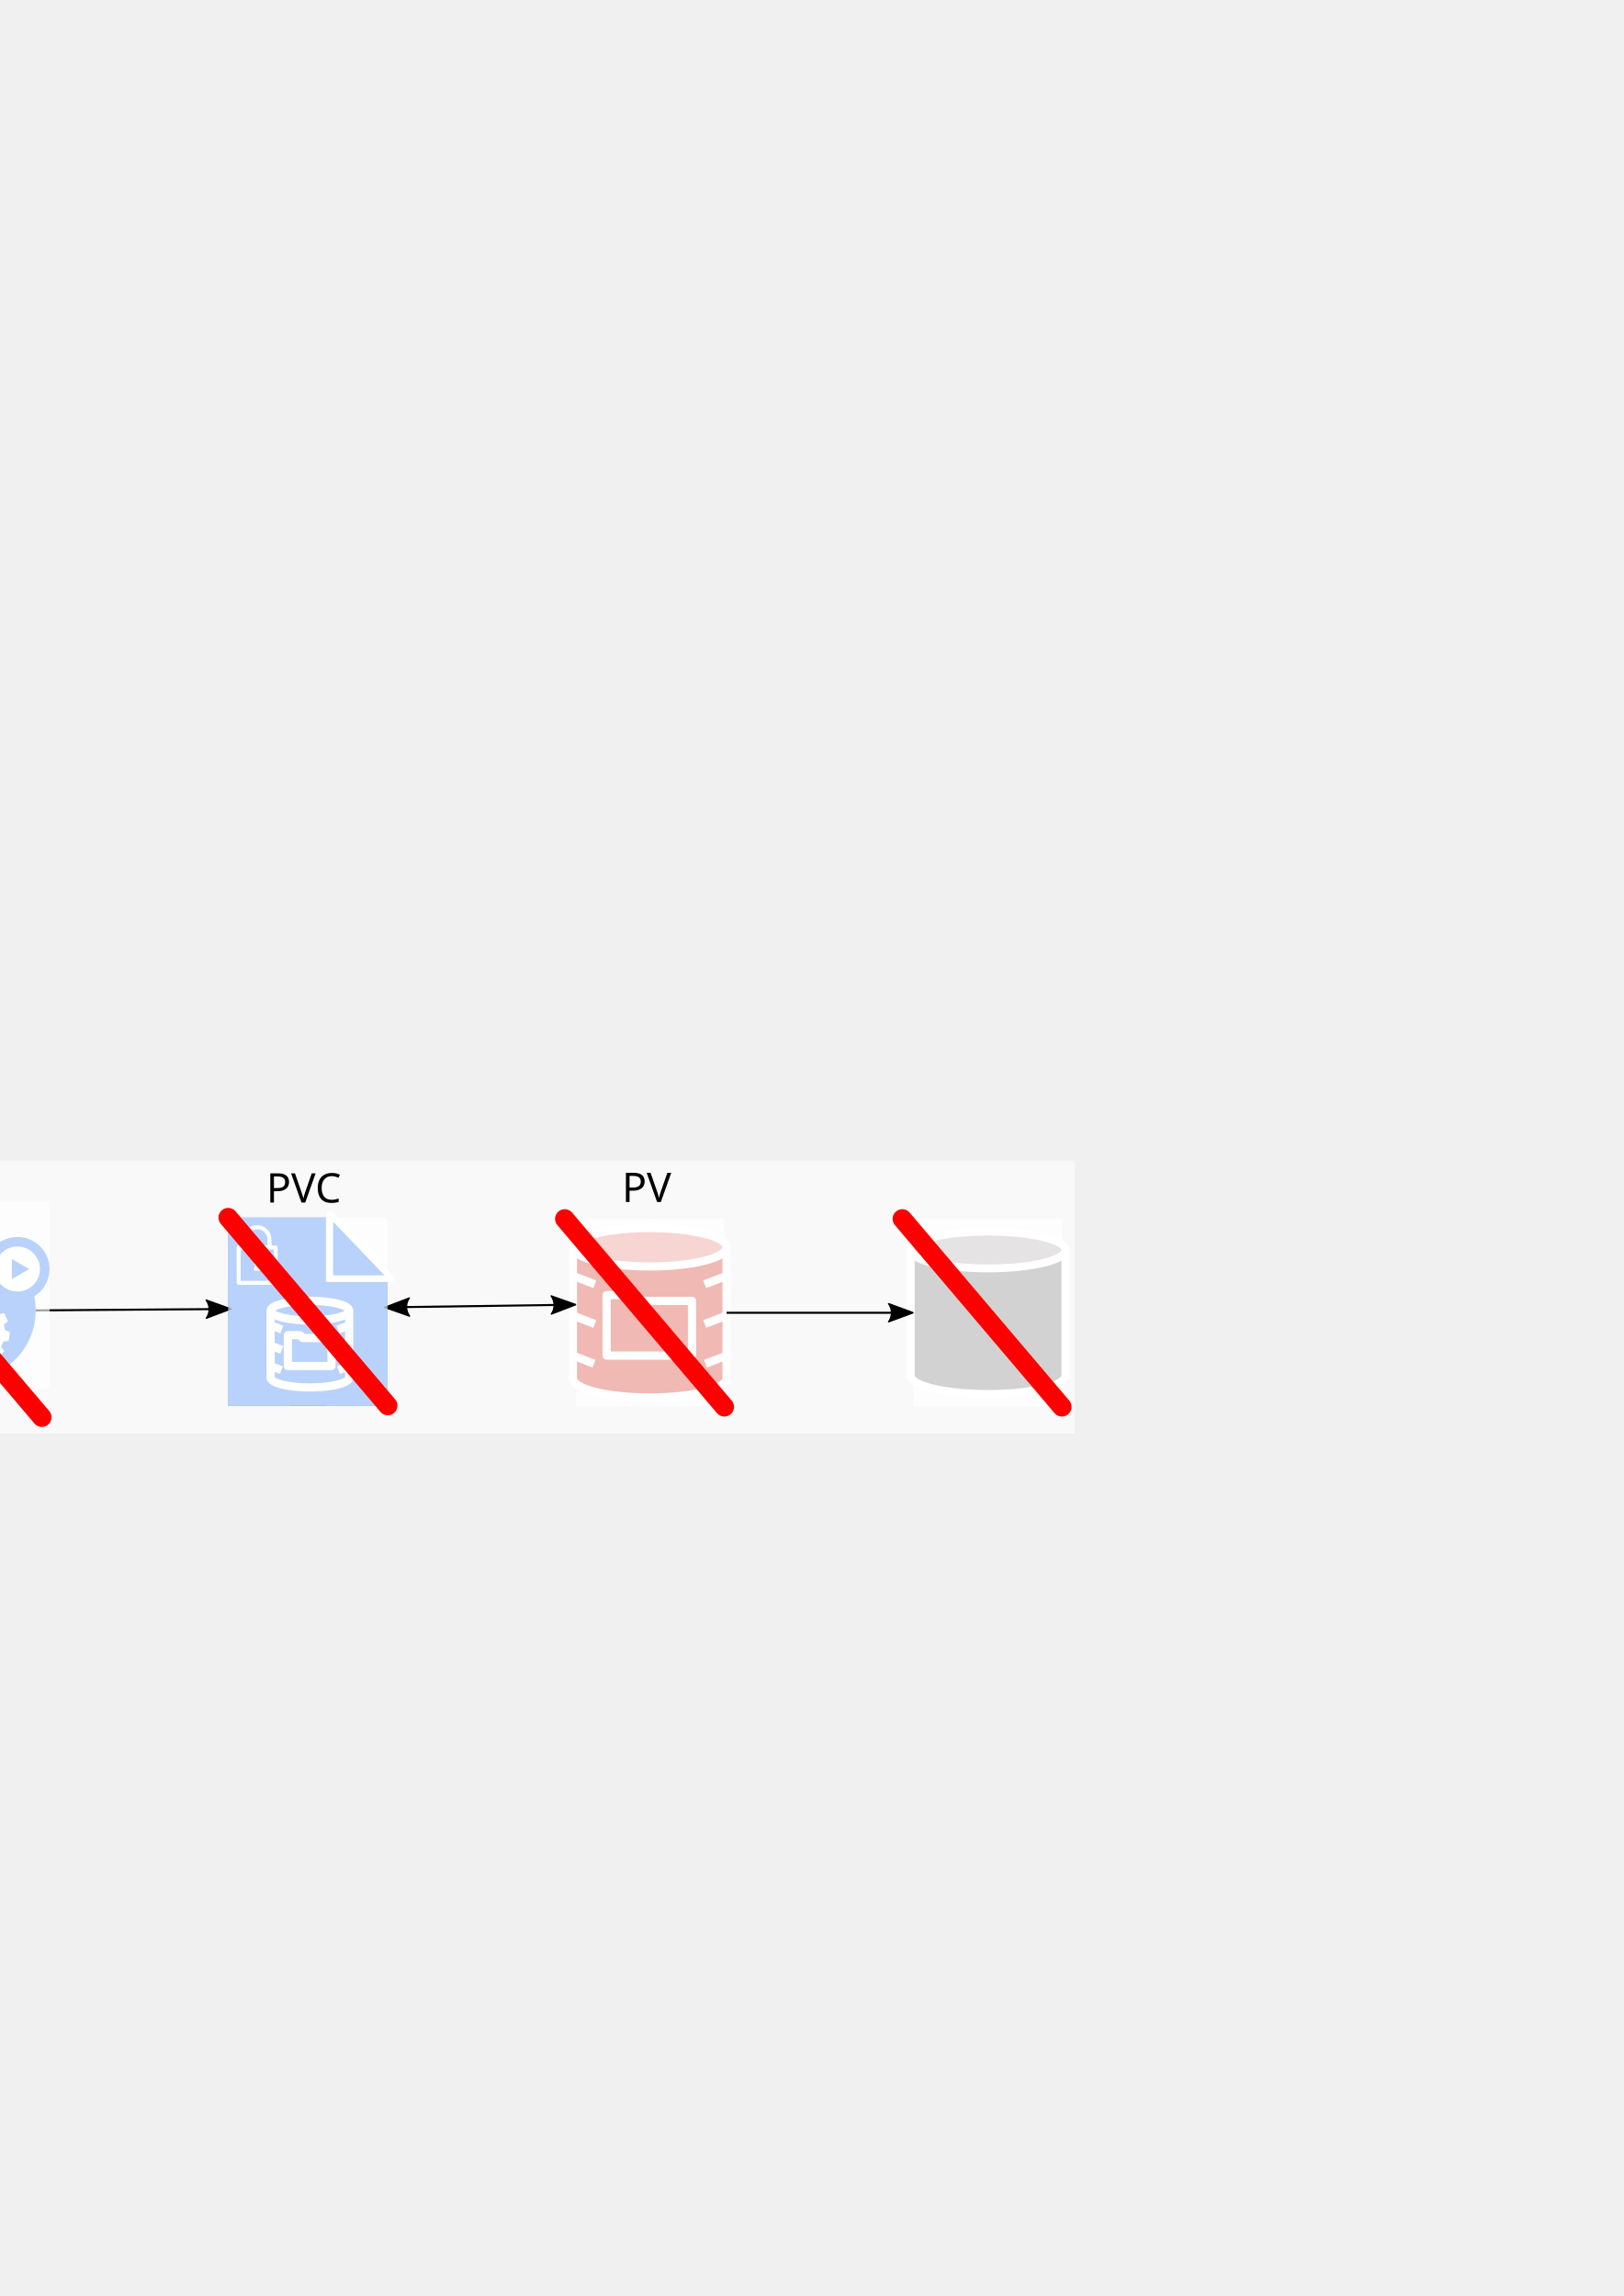
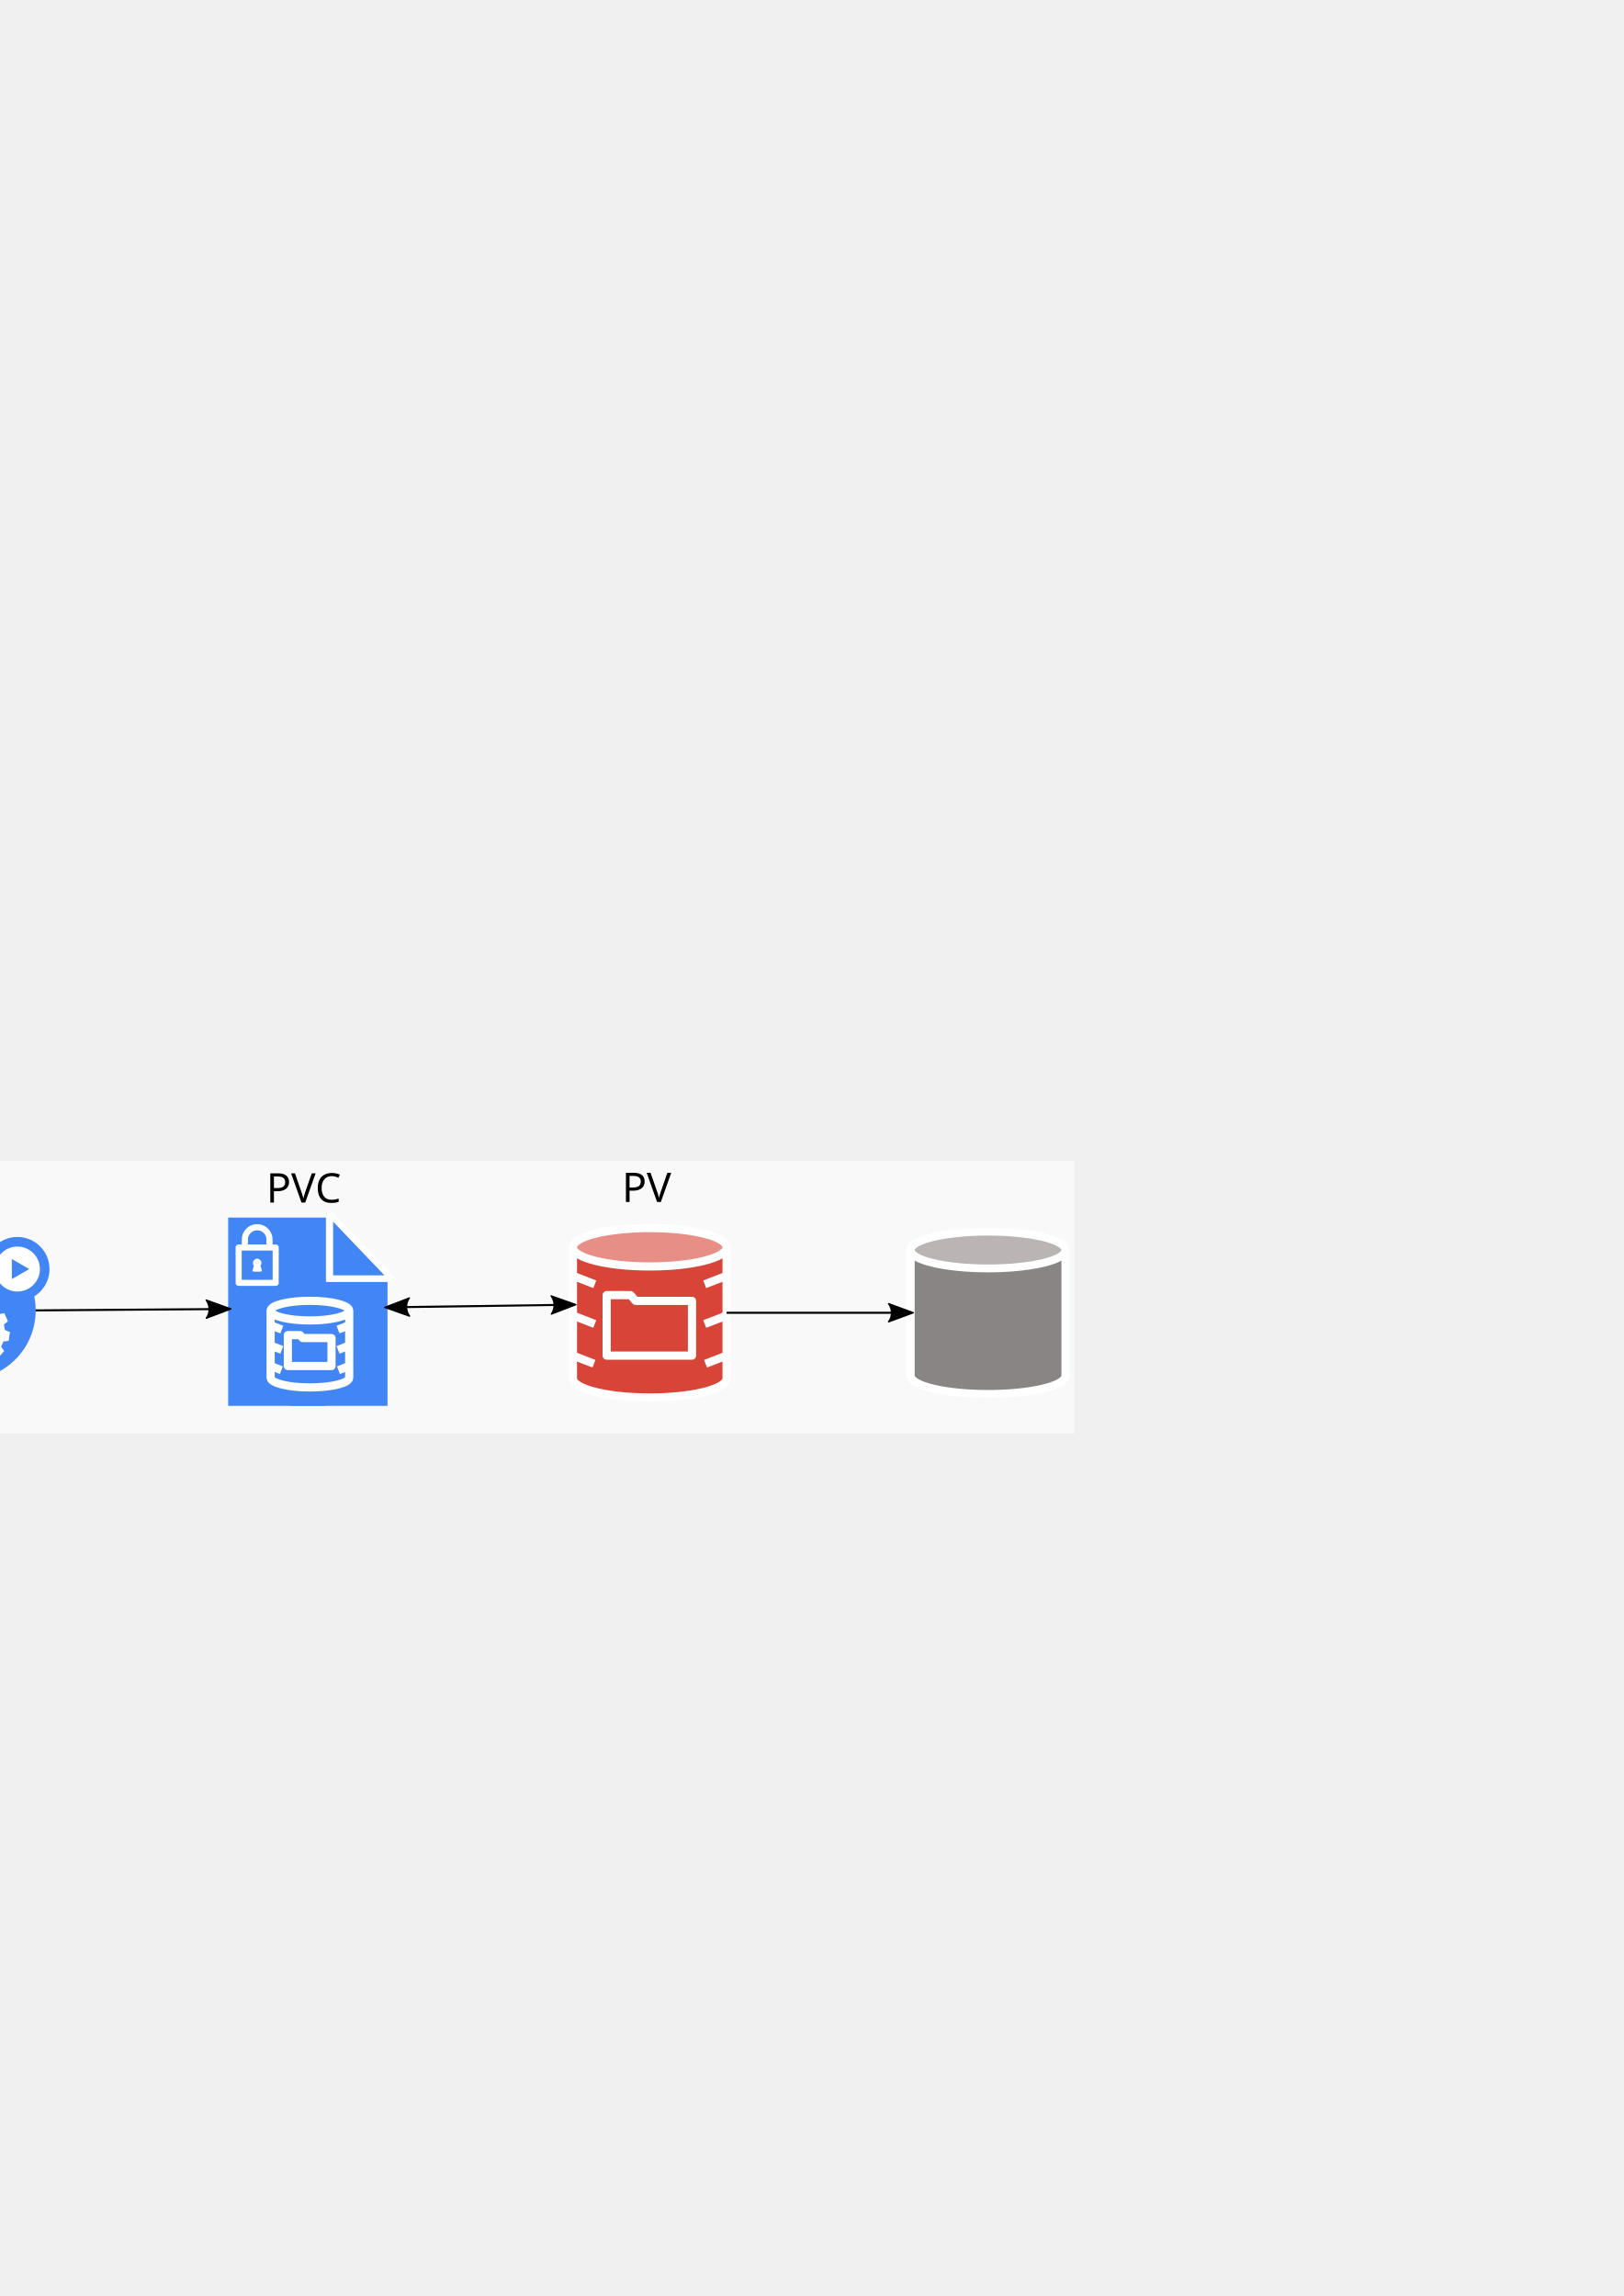
<svg xmlns="http://www.w3.org/2000/svg" width="210mm" height="297mm" viewBox="0 0 210 297" version="1.1" id="svg6016">
  <defs id="defs6010">
    <marker style="overflow:visible" id="marker1956" refX="0.0" refY="0.0" orient="auto">
      <path transform="scale(1.1) translate(1,0)" d="M 8.719,4.034 L -2.207,0.016 L 8.719,-4.002 C 6.973,-1.63 6.983,1.616 8.719,4.034 z " style="fill-rule:evenodd;stroke-width:0.625;stroke-linejoin:round;stroke:#000000;stroke-opacity:1;fill:#000000;fill-opacity:1" id="path1954" />
    </marker>
    <marker orient="auto" refY="0.0" refX="0.0" id="marker8981" style="overflow:visible;">
      <path id="path8979" style="fill-rule:evenodd;stroke-width:0.625;stroke-linejoin:round;stroke:#000000;stroke-opacity:1;fill:#000000;fill-opacity:1" d="M 8.719,4.034 L -2.207,0.016 L 8.719,-4.002 C 6.973,-1.63 6.983,1.616 8.719,4.034 z " transform="scale(1.1) rotate(180) translate(1,0)" />
    </marker>
    <marker orient="auto" refY="0.0" refX="0.0" id="marker8977" style="overflow:visible">
      <path id="path8975" style="fill-rule:evenodd;stroke-width:0.625;stroke-linejoin:round;stroke:#000000;stroke-opacity:1;fill:#000000;fill-opacity:1" d="M 8.719,4.034 L -2.207,0.016 L 8.719,-4.002 C 6.973,-1.63 6.983,1.616 8.719,4.034 z " transform="scale(1.1) translate(1,0)" />
    </marker>
    <marker style="overflow:visible" id="marker7802" refX="0.0" refY="0.0" orient="auto">
      <path transform="scale(1.1) translate(1,0)" d="M 8.719,4.034 L -2.207,0.016 L 8.719,-4.002 C 6.973,-1.63 6.983,1.616 8.719,4.034 z " style="fill-rule:evenodd;stroke-width:0.625;stroke-linejoin:round;stroke:#000000;stroke-opacity:1;fill:#000000;fill-opacity:1" id="path7800" />
    </marker>
    <marker orient="auto" refY="0.0" refX="0.0" id="marker7796" style="overflow:visible;">
      <path id="path7794" style="fill-rule:evenodd;stroke-width:0.625;stroke-linejoin:round;stroke:#000000;stroke-opacity:1;fill:#000000;fill-opacity:1" d="M 8.719,4.034 L -2.207,0.016 L 8.719,-4.002 C 6.973,-1.63 6.983,1.616 8.719,4.034 z " transform="scale(1.1) rotate(180) translate(1,0)" />
    </marker>
    <marker orient="auto" refY="0.0" refX="0.0" id="marker7792" style="overflow:visible">
      <path id="path7790" style="fill-rule:evenodd;stroke-width:0.625;stroke-linejoin:round;stroke:#000000;stroke-opacity:1;fill:#000000;fill-opacity:1" d="M 8.719,4.034 L -2.207,0.016 L 8.719,-4.002 C 6.973,-1.63 6.983,1.616 8.719,4.034 z " transform="scale(1.1) translate(1,0)" />
    </marker>
    <marker orient="auto" refY="0.0" refX="0.0" id="marker13442" style="overflow:visible;">
      <path id="path13440" style="fill-rule:evenodd;stroke-width:0.625;stroke-linejoin:round;stroke:#000000;stroke-opacity:1;fill:#000000;fill-opacity:1" d="M 8.719,4.034 L -2.207,0.016 L 8.719,-4.002 C 6.973,-1.63 6.983,1.616 8.719,4.034 z " transform="scale(1.1) rotate(180) translate(1,0)" />
    </marker>
    <marker orient="auto" refY="0.0" refX="0.0" id="marker13360" style="overflow:visible">
      <path id="path13358" style="fill-rule:evenodd;stroke-width:0.625;stroke-linejoin:round;stroke:#000000;stroke-opacity:1;fill:#000000;fill-opacity:1" d="M 8.719,4.034 L -2.207,0.016 L 8.719,-4.002 C 6.973,-1.63 6.983,1.616 8.719,4.034 z " transform="scale(1.1) translate(1,0)" />
    </marker>
    <marker orient="auto" refY="0.0" refX="0.0" id="marker9644" style="overflow:visible">
      <path id="path9642" style="fill-rule:evenodd;stroke-width:0.625;stroke-linejoin:round;stroke:#000000;stroke-opacity:1;fill:#000000;fill-opacity:1" d="M 8.719,4.034 L -2.207,0.016 L 8.719,-4.002 C 6.973,-1.63 6.983,1.616 8.719,4.034 z " transform="scale(1.1) translate(1,0)" />
    </marker>
    <marker style="overflow:visible;" id="marker9404" refX="0.0" refY="0.0" orient="auto">
      <path transform="scale(1.1) rotate(180) translate(1,0)" d="M 8.719,4.034 L -2.207,0.016 L 8.719,-4.002 C 6.973,-1.63 6.983,1.616 8.719,4.034 z " style="fill-rule:evenodd;stroke-width:0.625;stroke-linejoin:round;stroke:#000000;stroke-opacity:1;fill:#000000;fill-opacity:1" id="path9402" />
    </marker>
    <marker style="overflow:visible;" id="marker9334" refX="0.0" refY="0.0" orient="auto">
      <path transform="scale(1.1) rotate(180) translate(1,0)" d="M 8.719,4.034 L -2.207,0.016 L 8.719,-4.002 C 6.973,-1.63 6.983,1.616 8.719,4.034 z " style="fill-rule:evenodd;stroke-width:0.625;stroke-linejoin:round;stroke:#000000;stroke-opacity:1;fill:#000000;fill-opacity:1" id="path9332" />
    </marker>
    <marker style="overflow:visible" id="marker9264" refX="0.0" refY="0.0" orient="auto">
      <path transform="scale(1.1) translate(1,0)" d="M 8.719,4.034 L -2.207,0.016 L 8.719,-4.002 C 6.973,-1.63 6.983,1.616 8.719,4.034 z " style="fill-rule:evenodd;stroke-width:0.625;stroke-linejoin:round;stroke:#000000;stroke-opacity:1;fill:#000000;fill-opacity:1" id="path9262" />
    </marker>
    <marker style="overflow:visible" id="marker9212" refX="0.0" refY="0.0" orient="auto">
      <path transform="scale(1.1) translate(1,0)" d="M 8.719,4.034 L -2.207,0.016 L 8.719,-4.002 C 6.973,-1.63 6.983,1.616 8.719,4.034 z " style="fill-rule:evenodd;stroke-width:0.625;stroke-linejoin:round;stroke:#000000;stroke-opacity:1;fill:#000000;fill-opacity:1" id="path9210" />
    </marker>
    <marker orient="auto" refY="0.0" refX="0.0" id="Arrow2Lend" style="overflow:visible;">
      <path id="path6762" style="fill-rule:evenodd;stroke-width:0.625;stroke-linejoin:round;stroke:#000000;stroke-opacity:1;fill:#000000;fill-opacity:1" d="M 8.719,4.034 L -2.207,0.016 L 8.719,-4.002 C 6.973,-1.63 6.983,1.616 8.719,4.034 z " transform="scale(1.1) rotate(180) translate(1,0)" />
    </marker>
    <marker orient="auto" refY="0.0" refX="0.0" id="marker7561" style="overflow:visible">
      <path id="path7559" style="fill-rule:evenodd;stroke-width:0.625;stroke-linejoin:round;stroke:#000000;stroke-opacity:1;fill:#000000;fill-opacity:1" d="M 8.719,4.034 L -2.207,0.016 L 8.719,-4.002 C 6.973,-1.63 6.983,1.616 8.719,4.034 z " transform="scale(1.1) translate(1,0)" />
    </marker>
    <marker orient="auto" refY="0.0" refX="0.0" id="marker7479" style="overflow:visible">
      <path id="path7477" style="fill-rule:evenodd;stroke-width:0.625;stroke-linejoin:round;stroke:#000000;stroke-opacity:1;fill:#000000;fill-opacity:1" d="M 8.719,4.034 L -2.207,0.016 L 8.719,-4.002 C 6.973,-1.63 6.983,1.616 8.719,4.034 z " transform="scale(1.1) translate(1,0)" />
    </marker>
    <marker orient="auto" refY="0.0" refX="0.0" id="Arrow2Lstart" style="overflow:visible">
      <path id="path6759" style="fill-rule:evenodd;stroke-width:0.625;stroke-linejoin:round;stroke:#000000;stroke-opacity:1;fill:#000000;fill-opacity:1" d="M 8.719,4.034 L -2.207,0.016 L 8.719,-4.002 C 6.973,-1.63 6.983,1.616 8.719,4.034 z " transform="scale(1.1) translate(1,0)" />
    </marker>
    <marker orient="auto" refY="0.0" refX="0.0" id="Arrow1Lend" style="overflow:visible;">
      <path id="path6744" d="M 0.0,0.0 L 5.0,-5.0 L -12.5,0.0 L 5.0,5.0 L 0.0,0.0 z " style="fill-rule:evenodd;stroke:#000000;stroke-width:1pt;stroke-opacity:1;fill:#000000;fill-opacity:1" transform="scale(0.8) rotate(180) translate(12.5,0)" />
    </marker>
    <marker orient="auto" refY="0.0" refX="0.0" id="Arrow1Lstart" style="overflow:visible">
      <path id="path6741" d="M 0.0,0.0 L 5.0,-5.0 L -12.5,0.0 L 5.0,5.0 L 0.0,0.0 z " style="fill-rule:evenodd;stroke:#000000;stroke-width:1pt;stroke-opacity:1;fill:#000000;fill-opacity:1" transform="scale(0.8) translate(12.5,0)" />
    </marker>
+     <filter style="color-interpolation-filters:sRGB" id="filter990" />
  </defs>
  <g id="layer1" style="display:inline">
-     <path style="display:none;fill:none;fill-rule:evenodd;stroke:#000000;stroke-width:0.265;stroke-linecap:butt;stroke-linejoin:miter;stroke-miterlimit:4;stroke-dasharray:none;stroke-opacity:1;marker-start:url(#marker7561);marker-end:url(#Arrow2Lend)" d="M 30.089,157.5 25.046,59.822" id="path6196" />
+     <path style="display:none;fill:none;fill-rule:evenodd;stroke:#000000;stroke-width:0.265;stroke-linecap:butt;stroke-linejoin:miter;stroke-miterlimit:4;stroke-dasharray:none;stroke-opacity:1;marker-start:url(#marker7561);marker-end:url(#Arrow2Lend)" d="M 38.645,157.5 25.046,59.822" id="path6196" />
    <rect style="fill:#ffffff;fill-opacity:0.627;stroke:none;stroke-width:0.164;stroke-linecap:round;stroke-linejoin:round;stroke-miterlimit:4;stroke-dasharray:none;stroke-opacity:1;paint-order:normal" id="rect8767" width="157.14" height="35.307" x="-18.176" y="150.135" />
    <g transform="matrix(1.009069,0,0,0.9577687,103.2888,71.66414)" id="g8240">
      <path id="path8202" d="m 14.346,94.004 v 0 c 0,1.372 4.449,2.484 9.936,2.484 5.488,0 9.936,-1.112 9.936,-2.484 v 16.95 c 0,1.372 -4.449,2.484 -9.936,2.484 -5.488,0 -9.936,-1.112 -9.936,-2.484 z" style="fill:#8a8585;fill-opacity:1;fill-rule:evenodd;stroke-width:0.265" />
      <path id="path8204" d="m 14.346,94.004 v 0 c 0,-1.372 4.449,-2.484 9.936,-2.484 5.488,0 9.936,1.112 9.936,2.484 v 0 c 0,1.372 -4.449,2.484 -9.936,2.484 -5.488,0 -9.936,-1.112 -9.936,-2.484 z" style="fill:#bab5b4;fill-opacity:1;fill-rule:evenodd;stroke-width:0.265" />
      <path id="path8206" d="m 34.218,94.004 v 0 c 0,1.372 -4.449,2.484 -9.936,2.484 -5.488,0 -9.936,-1.112 -9.936,-2.484 v 0 c 0,-1.372 4.449,-2.484 9.936,-2.484 5.488,0 9.936,1.112 9.936,2.484 v 16.95 c 0,1.372 -4.449,2.484 -9.936,2.484 -5.488,0 -9.936,-1.112 -9.936,-2.484 V 94.004" style="fill:#000000;fill-opacity:0;fill-rule:evenodd;stroke-width:0.265" />
      <path id="path8208" d="m 34.218,94.004 v 0 c 0,1.372 -4.449,2.484 -9.936,2.484 -5.488,0 -9.936,-1.112 -9.936,-2.484 v 0 c 0,-1.372 4.449,-2.484 9.936,-2.484 5.488,0 9.936,1.112 9.936,2.484 v 16.95 c 0,1.372 -4.449,2.484 -9.936,2.484 -5.488,0 -9.936,-1.112 -9.936,-2.484 V 94.004" style="fill:none;fill-rule:evenodd;stroke:#ffffff;stroke-width:1.058;stroke-linecap:butt;stroke-linejoin:round" />
      <path id="path8210" d="m 18.764,100.196 v 7.822 h 11.037 v -7.079 h -7.29 l -0.647,-0.743 z" style="fill:#000000;fill-opacity:0;fill-rule:evenodd;stroke-width:0.265" />
      <path id="path8214" d="m 22.923,97.74 2.719,1.052" style="fill:#000000;fill-opacity:0;fill-rule:evenodd;stroke-width:0.265" />
      <path id="path8218" d="m 22.923,102.879 2.719,1.052" style="fill:#000000;fill-opacity:0;fill-rule:evenodd;stroke-width:0.265" />
      <path id="path8222" d="m 22.923,108.017 2.719,1.052" style="fill:#000000;fill-opacity:0;fill-rule:evenodd;stroke-width:0.265" />
      <path id="path8226" d="m 25.642,97.74 -2.719,1.052" style="fill:#000000;fill-opacity:0;fill-rule:evenodd;stroke-width:0.265" />
      <path id="path8230" d="m 25.642,102.879 -2.719,1.052" style="fill:#000000;fill-opacity:0;fill-rule:evenodd;stroke-width:0.265" />
      <path id="path8234" d="m 25.642,108.017 -2.719,1.052" style="fill:#000000;fill-opacity:0;fill-rule:evenodd;stroke-width:0.265" />
      <path id="path8238" d="m 18.328,97.135 h 11.908 v 8.75 h -11.908 z" style="fill:#000000;fill-opacity:0;fill-rule:evenodd;stroke-width:0.265" />
    </g>
    <g transform="translate(19.43371,102.3676)" id="g5654">
      <path id="path4119" d="M 10.077,55.133 H 22.718 V 79.486 H 10.077 Z" style="fill:#4285f4;fill-rule:evenodd;stroke-width:0.265" />
      <path id="path4121" d="M 18.043,63.462 H 30.684 V 79.486 H 18.043 Z" style="fill:#4285f4;fill-rule:evenodd;stroke-width:0.265" />
      <path id="path4123" d="m 23.254,63.003 v -8.33 l 7.967,8.33 z" style="fill:#4285f4;fill-rule:evenodd;stroke-width:0.265" />
      <path id="path4125" d="m 23.254,63.003 v -8.33 l 7.967,8.33 z" style="fill:#4285f4;fill-opacity:1;fill-rule:evenodd;stroke:#ffffff;stroke-width:0.794;stroke-linecap:butt;stroke-linejoin:round" />
      <path id="path4127" d="m 15.567,67.169 v 0 c 0,0.702 2.275,1.27 5.082,1.27 2.807,0 5.082,-0.569 5.082,-1.27 v 8.668 c 0,0.702 -2.275,1.27 -5.082,1.27 -2.807,0 -5.082,-0.569 -5.082,-1.27 z" style="fill:#000000;fill-opacity:0;fill-rule:evenodd;stroke-width:0.265" />
      <path id="path4129" d="m 15.567,67.169 v 0 c 0,-0.702 2.275,-1.27 5.082,-1.27 2.807,0 5.082,0.569 5.082,1.27 v 0 c 0,0.702 -2.275,1.27 -5.082,1.27 -2.807,0 -5.082,-0.569 -5.082,-1.27 z" style="fill:#000000;fill-opacity:0;fill-rule:evenodd;stroke-width:0.265" />
      <path id="path4131" d="m 25.73,67.169 v 0 c 0,0.702 -2.275,1.27 -5.082,1.27 -2.807,0 -5.082,-0.569 -5.082,-1.27 v 0 c 0,-0.702 2.275,-1.27 5.082,-1.27 2.807,0 5.082,0.569 5.082,1.27 v 8.668 c 0,0.702 -2.275,1.27 -5.082,1.27 -2.807,0 -5.082,-0.569 -5.082,-1.27 v -8.668" style="fill:#000000;fill-opacity:0;fill-rule:evenodd;stroke-width:0.265" />
      <path id="path4133" d="m 15.567,67.169 v 0 c 0,-0.702 2.275,-1.27 5.082,-1.27 2.807,0 5.082,0.569 5.082,1.27 v 0 c 0,0.702 -2.275,1.27 -5.082,1.27 -2.807,0 -5.082,-0.569 -5.082,-1.27 z" style="fill:none;fill-opacity:0.4;fill-rule:evenodd;stroke-width:0.265" />
      <path id="path4135" d="m 25.73,67.169 v 0 c 0,0.702 -2.275,1.27 -5.082,1.27 -2.807,0 -5.082,-0.569 -5.082,-1.27 v 0 c 0,-0.702 2.275,-1.27 5.082,-1.27 2.807,0 5.082,0.569 5.082,1.27 v 8.668 c 0,0.702 -2.275,1.27 -5.082,1.27 -2.807,0 -5.082,-0.569 -5.082,-1.27 v -8.668" style="fill:none;fill-rule:evenodd;stroke:#ffffff;stroke-width:1.058;stroke-linecap:butt;stroke-linejoin:round" />
      <path id="path4137" d="m 17.797,70.336 v 4 h 5.645 v -3.62 h -3.728 l -0.331,-0.38 z" style="fill:#000000;fill-opacity:0;fill-rule:evenodd;stroke-width:0.265" />
      <path id="path4139" d="m 17.797,70.336 v 4 h 5.645 v -3.62 h -3.728 l -0.331,-0.38 z" style="fill:none;fill-rule:evenodd;stroke:#ffffff;stroke-width:1.058;stroke-linecap:butt;stroke-linejoin:round" />
      <path id="path4141" d="m 15.622,69.08 1.391,0.538" style="fill:#000000;fill-opacity:0;fill-rule:evenodd;stroke-width:0.265" />
      <path id="path4143" d="m 15.622,69.08 1.391,0.538" style="fill-rule:evenodd;stroke:#ffffff;stroke-width:1.058;stroke-linecap:butt;stroke-linejoin:round" />
      <path id="path4145" d="m 15.622,71.708 1.391,0.538" style="fill:#000000;fill-opacity:0;fill-rule:evenodd;stroke-width:0.265" />
      <path id="path4147" d="m 15.622,71.708 1.391,0.538" style="fill-rule:evenodd;stroke:#ffffff;stroke-width:1.058;stroke-linecap:butt;stroke-linejoin:round" />
      <path id="path4149" d="m 15.567,74.336 1.391,0.538" style="fill:#000000;fill-opacity:0;fill-rule:evenodd;stroke-width:0.265" />
      <path id="path4151" d="m 15.567,74.336 1.391,0.538" style="fill-rule:evenodd;stroke:#ffffff;stroke-width:1.058;stroke-linecap:butt;stroke-linejoin:round" />
      <path id="path4153" d="m 25.674,69.08 -1.391,0.538" style="fill:#000000;fill-opacity:0;fill-rule:evenodd;stroke-width:0.265" />
      <path id="path4155" d="m 25.674,69.08 -1.391,0.538" style="fill-rule:evenodd;stroke:#ffffff;stroke-width:1.058;stroke-linecap:butt;stroke-linejoin:round" />
      <path id="path4157" d="m 25.674,71.708 -1.391,0.538" style="fill:#000000;fill-opacity:0;fill-rule:evenodd;stroke-width:0.265" />
      <path id="path4159" d="m 25.674,71.708 -1.391,0.538" style="fill-rule:evenodd;stroke:#ffffff;stroke-width:1.058;stroke-linecap:butt;stroke-linejoin:round" />
      <path id="path4161" d="M 25.729,74.336 24.339,74.874" style="fill:#000000;fill-opacity:0;fill-rule:evenodd;stroke-width:0.265" />
      <path id="path4163" d="M 25.729,74.336 24.339,74.874" style="fill-rule:evenodd;stroke:#ffffff;stroke-width:1.058;stroke-linecap:butt;stroke-linejoin:round" />
    </g>
    <text id="text8171" y="155.561" x="34.445" style="font-style:normal;font-variant:normal;font-weight:normal;font-stretch:normal;font-size:5.292px;line-height:125%;font-family:Sans;-inkscape-font-specification:'Sans, Normal';font-variant-ligatures:normal;font-variant-caps:normal;font-variant-numeric:normal;font-feature-settings:normal;text-align:start;letter-spacing:0px;word-spacing:0px;writing-mode:lr-tb;text-anchor:start;fill:#000000;fill-opacity:1;stroke:none;stroke-width:0.265px;stroke-linecap:butt;stroke-linejoin:miter;stroke-opacity:1" xml:space="preserve">
      <tspan style="font-style:normal;font-variant:normal;font-weight:normal;font-stretch:normal;font-size:5.292px;font-family:Sans;-inkscape-font-specification:'Sans, Normal';font-variant-ligatures:normal;font-variant-caps:normal;font-variant-numeric:normal;font-feature-settings:normal;text-align:start;writing-mode:lr-tb;text-anchor:start;stroke-width:0.265px" y="155.561" x="34.445" id="tspan8173">PVC</tspan>
    </text>
    <g id="g8351" transform="translate(58.99003,107.5785)">
      <g transform="translate(0.3909605,-40.24214)" id="g5725">
        <path id="path5685" d="m 14.719,94.004 v 0 c 0,1.372 4.449,2.484 9.936,2.484 5.488,0 9.936,-1.112 9.936,-2.484 v 16.95 c 0,1.372 -4.449,2.484 -9.936,2.484 -5.488,0 -9.936,-1.112 -9.936,-2.484 z" style="fill:#d84437;fill-rule:evenodd;stroke-width:0.265" />
        <path id="path5687" d="m 14.719,94.004 v 0 c 0,-1.372 4.449,-2.484 9.936,-2.484 5.488,0 9.936,1.112 9.936,2.484 v 0 c 0,1.372 -4.449,2.484 -9.936,2.484 -5.488,0 -9.936,-1.112 -9.936,-2.484 z" style="fill:#e78e87;fill-rule:evenodd;stroke-width:0.265" />
        <path id="path5689" d="m 34.591,94.004 v 0 c 0,1.372 -4.449,2.484 -9.936,2.484 -5.488,0 -9.936,-1.112 -9.936,-2.484 v 0 c 0,-1.372 4.449,-2.484 9.936,-2.484 5.488,0 9.936,1.112 9.936,2.484 v 16.95 c 0,1.372 -4.449,2.484 -9.936,2.484 -5.488,0 -9.936,-1.112 -9.936,-2.484 V 94.004" style="fill:#000000;fill-opacity:0;fill-rule:evenodd;stroke-width:0.265" />
        <path id="path5691" d="m 34.591,94.004 v 0 c 0,1.372 -4.449,2.484 -9.936,2.484 -5.488,0 -9.936,-1.112 -9.936,-2.484 v 0 c 0,-1.372 4.449,-2.484 9.936,-2.484 5.488,0 9.936,1.112 9.936,2.484 v 16.95 c 0,1.372 -4.449,2.484 -9.936,2.484 -5.488,0 -9.936,-1.112 -9.936,-2.484 V 94.004" style="fill:none;fill-rule:evenodd;stroke:#ffffff;stroke-width:1.058;stroke-linecap:butt;stroke-linejoin:round" />
        <path id="path5693" d="m 19.08,100.196 v 7.822 h 11.037 v -7.079 h -7.29 l -0.647,-0.743 z" style="fill:#000000;fill-opacity:0;fill-rule:evenodd;stroke-width:0.265" />
        <path id="path5695" d="m 19.08,100.196 v 7.822 h 11.037 v -7.079 h -7.29 l -0.647,-0.743 z" style="fill:none;fill-rule:evenodd;stroke:#ffffff;stroke-width:1.058;stroke-linecap:butt;stroke-linejoin:round" />
        <path id="path5697" d="m 14.827,97.74 2.719,1.052" style="fill:#000000;fill-opacity:0;fill-rule:evenodd;stroke-width:0.265" />
        <path id="path5699" d="m 14.827,97.74 2.719,1.052" style="fill-rule:evenodd;stroke:#ffffff;stroke-width:1.058;stroke-linecap:butt;stroke-linejoin:round" />
        <path id="path5701" d="m 14.827,102.879 2.719,1.052" style="fill:#000000;fill-opacity:0;fill-rule:evenodd;stroke-width:0.265" />
        <path id="path5703" d="m 14.827,102.879 2.719,1.052" style="fill-rule:evenodd;stroke:#ffffff;stroke-width:1.058;stroke-linecap:butt;stroke-linejoin:round" />
        <path id="path5705" d="m 14.719,108.017 2.719,1.052" style="fill:#000000;fill-opacity:0;fill-rule:evenodd;stroke-width:0.265" />
        <path id="path5707" d="m 14.719,108.017 2.719,1.052" style="fill-rule:evenodd;stroke:#ffffff;stroke-width:1.058;stroke-linecap:butt;stroke-linejoin:round" />
        <path id="path5709" d="m 34.482,97.74 -2.719,1.052" style="fill:#000000;fill-opacity:0;fill-rule:evenodd;stroke-width:0.265" />
        <path id="path5711" d="m 34.482,97.74 -2.719,1.052" style="fill-rule:evenodd;stroke:#ffffff;stroke-width:1.058;stroke-linecap:butt;stroke-linejoin:round" />
        <path id="path5713" d="m 34.482,102.879 -2.719,1.052" style="fill:#000000;fill-opacity:0;fill-rule:evenodd;stroke-width:0.265" />
        <path id="path5715" d="m 34.482,102.879 -2.719,1.052" style="fill-rule:evenodd;stroke:#ffffff;stroke-width:1.058;stroke-linecap:butt;stroke-linejoin:round" />
        <path id="path5717" d="m 34.59,108.017 -2.719,1.052" style="fill:#000000;fill-opacity:0;fill-rule:evenodd;stroke-width:0.265" />
        <path id="path5719" d="m 34.59,108.017 -2.719,1.052" style="fill-rule:evenodd;stroke:#ffffff;stroke-width:1.058;stroke-linecap:butt;stroke-linejoin:round" />
        <path id="path5721" d="m 19.382,97.135 h 11.908 v 8.75 h -11.908 z" style="fill:#000000;fill-opacity:0;fill-rule:evenodd;stroke-width:0.265" />
      </g>
    </g>
    <path style="display:inline;fill:none;fill-rule:evenodd;stroke:#000000;stroke-width:0.265;stroke-linecap:butt;stroke-linejoin:miter;stroke-miterlimit:4;stroke-dasharray:none;stroke-opacity:1;marker-start:url(#marker9264);marker-end:url(#marker9404)" d="m 74.131,168.772 -24.013,0.338" id="path9200" />
-     <path style="display:inline;fill:none;fill-rule:evenodd;stroke:#000000;stroke-width:0.265;stroke-linecap:butt;stroke-linejoin:miter;stroke-miterlimit:4;stroke-dasharray:none;stroke-opacity:1;marker-start:url(#marker9644)" d="M 117.765,169.815 H 93.972" id="path9202" />
+     <path style="display:inline;fill:none;fill-rule:evenodd;stroke:#000000;stroke-width:0.265;stroke-linecap:butt;stroke-linejoin:miter;stroke-miterlimit:4;stroke-dasharray:none;stroke-opacity:1;marker-start:url(#marker9644)" d="m 117.765,169.815 -23.793,0" id="path9202" />
    <flowRoot xml:space="preserve" id="flowRoot8829" style="font-style:normal;font-weight:normal;font-size:40px;line-height:125%;font-family:Sans;letter-spacing:0px;word-spacing:0px;fill:#000000;fill-opacity:1;stroke:none;stroke-width:1px;stroke-linecap:butt;stroke-linejoin:miter;stroke-opacity:1">
      <flowRegion id="flowRegion8831">
        <rect id="rect8833" width="16.508" height="88.614" x="181.429" y="324.62" />
      </flowRegion>
      <flowPara id="flowPara8835" />
    </flowRoot>
    <text xml:space="preserve" style="font-style:normal;font-weight:normal;font-size:10.583px;line-height:125%;font-family:Sans;letter-spacing:0px;word-spacing:0px;fill:#000000;fill-opacity:1;stroke:none;stroke-width:0.265px;stroke-linecap:butt;stroke-linejoin:miter;stroke-opacity:1" x="49.573" y="91.578" id="text8839">
      <tspan id="tspan8837" x="49.573" y="100.942" style="stroke-width:0.265px" />
    </text>
    <text xml:space="preserve" style="font-style:normal;font-variant:normal;font-weight:normal;font-stretch:normal;font-size:5.292px;line-height:125%;font-family:Sans;-inkscape-font-specification:'Sans, Normal';font-variant-ligatures:normal;font-variant-caps:normal;font-variant-numeric:normal;font-feature-settings:normal;text-align:start;letter-spacing:0px;word-spacing:0px;writing-mode:lr-tb;text-anchor:start;display:inline;fill:#000000;fill-opacity:1;stroke:none;stroke-width:0.265px;stroke-linecap:butt;stroke-linejoin:miter;stroke-opacity:1" x="80.436" y="155.491" id="text7616">
      <tspan id="tspan7614" x="80.436" y="155.491" style="font-style:normal;font-variant:normal;font-weight:normal;font-stretch:normal;font-size:5.292px;font-family:Sans;-inkscape-font-specification:'Sans, Normal';font-variant-ligatures:normal;font-variant-caps:normal;font-variant-numeric:normal;font-feature-settings:normal;text-align:start;writing-mode:lr-tb;text-anchor:start;stroke-width:0.265px">PV</tspan>
    </text>
    <g id="g4497" transform="matrix(0.568365,0,0,0.568365,-18.96898,151.5912)">
      <path id="path4033" d="m 9.882,31.521 v 0 c 0,-8.727 7.077,-15.802 15.806,-15.802 v 0 c 4.192,0 8.213,1.665 11.177,4.628 2.964,2.963 4.63,6.983 4.63,11.173 v 0 c 0,8.727 -7.077,15.802 -15.806,15.802 v 0 c -8.73,0 -15.806,-7.075 -15.806,-15.802 z" style="fill:#4285f4;fill-rule:evenodd;stroke-width:0.265" />
      <path id="path4035" d="m 30.029,22.111 v 0 c 0,-4.031 3.271,-7.3 7.306,-7.3 v 0 c 1.938,0 3.796,0.769 5.166,2.138 1.37,1.369 2.14,3.226 2.14,5.162 v 0 c 0,4.031 -3.271,7.3 -7.306,7.3 v 0 c -4.035,0 -7.306,-3.268 -7.306,-7.3 z" style="fill:#4285f4;fill-rule:evenodd;stroke-width:0.265" />
      <path id="path4037" d="m 32.211,22.111 v 0 c 0,-2.827 2.294,-5.118 5.124,-5.118 v 0 c 1.359,0 2.662,0.539 3.623,1.499 0.961,0.96 1.501,2.262 1.501,3.619 v 0 c 0,2.827 -2.294,5.118 -5.124,5.118 v 0 c -2.83,0 -5.124,-2.292 -5.124,-5.118 z" style="fill:#ffffff;fill-rule:evenodd;stroke-width:0.265" />
      <path id="path4039" d="m 36.073,19.828 3.95,2.283 -3.95,2.283 z" style="fill:#4285f4;fill-rule:evenodd;stroke-width:0.265" />
      <path id="path4041" d="m 17.093,24.135 0.438,-1.169 1.005,0.114 0.164,1.238 z" style="fill:#ffffff;fill-rule:evenodd;stroke-width:0.265" />
      <path id="path4043" d="m 17.281,29.8 0.505,1.142 0.997,-0.172 0.091,-1.245 z" style="fill:#ffffff;fill-rule:evenodd;stroke-width:0.265" />
      <path id="path4045" d="m 17.25,29.793 -0.745,1.001 -0.933,-0.386 0.186,-1.233 z" style="fill:#ffffff;fill-rule:evenodd;stroke-width:0.265" />
      <path id="path4047" d="m 18.715,24.331 1.001,-0.745 0.782,0.639 -0.533,1.128 z" style="fill:#ffffff;fill-rule:evenodd;stroke-width:0.265" />
      <path id="path4049" d="m 15.789,29.179 -1.173,0.437 -0.576,-0.83 0.827,-0.934 z" style="fill:#ffffff;fill-rule:evenodd;stroke-width:0.265" />
      <path id="path4051" d="m 15.672,24.837 -0.266,-1.218 0.905,-0.448 0.809,0.95 z" style="fill:#ffffff;fill-rule:evenodd;stroke-width:0.265" />
      <path id="path4053" d="m 18.898,29.5 1.048,0.683 0.743,-0.685 -0.602,-1.094 z" style="fill:#ffffff;fill-rule:evenodd;stroke-width:0.265" />
      <path id="path4055" d="m 14.878,27.805 -1.221,-0.265 -0.033,-1.011 1.202,-0.341 z" style="fill:#ffffff;fill-rule:evenodd;stroke-width:0.265" />
      <path id="path4057" d="m 14.836,26.219 -0.887,-0.885 0.516,-0.868 1.198,0.363 z" style="fill:#ffffff;fill-rule:evenodd;stroke-width:0.265" />
      <path id="path4059" d="m 20.073,28.396 1.25,0.016 0.259,-0.977 -1.095,-0.601 z" style="fill:#ffffff;fill-rule:evenodd;stroke-width:0.265" />
      <path id="path4061" d="m 20.431,26.854 1.063,-0.663 -0.308,-0.961 -1.249,0.085 z" style="fill:#ffffff;fill-rule:evenodd;stroke-width:0.265" />
      <path id="path4063" d="m 14.187,26.602 v 0 c 0.208,-1.829 1.905,-3.139 3.791,-2.924 v 0 c 0.906,0.103 1.735,0.551 2.304,1.244 0.57,0.694 0.834,1.577 0.734,2.456 v 0 c -0.208,1.829 -1.905,3.139 -3.791,2.924 v 0 c -1.886,-0.214 -3.246,-1.871 -3.038,-3.7 z" style="fill:#ffffff;fill-rule:evenodd;stroke-width:0.265" />
      <path id="path4065" d="m 15.699,26.756 v 0 c 0.121,-1.066 1.11,-1.829 2.209,-1.704 v 0 c 0.528,0.06 1.01,0.321 1.342,0.725 0.332,0.404 0.486,0.919 0.427,1.431 v 0 c -0.121,1.066 -1.11,1.829 -2.209,1.704 v 0 c -1.099,-0.125 -1.891,-1.09 -1.77,-2.156 z" style="fill:#4285f4;fill-rule:evenodd;stroke-width:0.265" />
      <path id="path4067" d="m 24.319,24.353 0.248,-0.661 0.568,0.065 0.093,0.7 z" style="fill:#ffffff;fill-rule:evenodd;stroke-width:0.265" />
      <path id="path4069" d="m 24.424,27.556 0.286,0.646 0.564,-0.097 0.052,-0.704 z" style="fill:#ffffff;fill-rule:evenodd;stroke-width:0.265" />
      <path id="path4071" d="m 24.407,27.552 -0.421,0.566 -0.528,-0.219 0.105,-0.697 z" style="fill:#ffffff;fill-rule:evenodd;stroke-width:0.265" />
      <path id="path4073" d="m 25.236,24.464 0.566,-0.421 0.442,0.362 -0.302,0.638 z" style="fill:#ffffff;fill-rule:evenodd;stroke-width:0.265" />
      <path id="path4075" d="m 23.581,27.204 -0.663,0.247 -0.326,-0.469 0.468,-0.528 z" style="fill:#ffffff;fill-rule:evenodd;stroke-width:0.265" />
      <path id="path4077" d="m 23.516,24.749 -0.15,-0.689 0.512,-0.253 0.457,0.537 z" style="fill:#ffffff;fill-rule:evenodd;stroke-width:0.265" />
      <path id="path4079" d="m 25.339,27.387 0.592,0.386 0.42,-0.387 -0.34,-0.619 z" style="fill:#ffffff;fill-rule:evenodd;stroke-width:0.265" />
      <path id="path4081" d="m 23.066,26.428 -0.691,-0.15 -0.019,-0.571 0.68,-0.192 z" style="fill:#ffffff;fill-rule:evenodd;stroke-width:0.265" />
      <path id="path4083" d="m 23.042,25.531 -0.502,-0.501 0.292,-0.491 0.677,0.205 z" style="fill:#ffffff;fill-rule:evenodd;stroke-width:0.265" />
      <path id="path4085" d="m 26.004,26.762 0.707,0.009 0.147,-0.553 -0.619,-0.34 z" style="fill:#ffffff;fill-rule:evenodd;stroke-width:0.265" />
      <path id="path4087" d="m 26.207,25.891 0.601,-0.375 -0.174,-0.544 -0.706,0.048 z" style="fill:#ffffff;fill-rule:evenodd;stroke-width:0.265" />
      <path id="path4089" d="m 22.675,25.747 v 0 c 0.118,-1.034 1.078,-1.774 2.144,-1.653 v 0 c 0.512,0.058 0.981,0.311 1.303,0.704 0.322,0.392 0.471,0.892 0.415,1.389 v 0 c -0.118,1.034 -1.078,1.774 -2.144,1.653 v 0 c -1.066,-0.121 -1.835,-1.058 -1.718,-2.093 z" style="fill:#ffffff;fill-rule:evenodd;stroke-width:0.265" />
      <path id="path4091" d="m 23.52,25.835 v 0 c 0.069,-0.603 0.628,-1.034 1.249,-0.963 v 0 c 0.298,0.034 0.571,0.181 0.759,0.41 0.188,0.229 0.275,0.52 0.242,0.809 v 0 c -0.069,0.603 -0.628,1.034 -1.249,0.963 v 0 c -0.621,-0.071 -1.069,-0.617 -1.001,-1.219 z" style="fill:#4285f4;fill-rule:evenodd;stroke-width:0.265" />
      <path id="path4093" d="m 25.946,30.897 0.607,-2.429 h 2.028 l 0.607,2.429 z" style="fill:#ffffff;fill-rule:evenodd;stroke-width:0.265" />
      <path id="path4095" d="m 27.602,42.145 1.266,2.161 1.947,-0.569 -0.1,-2.502 z" style="fill:#ffffff;fill-rule:evenodd;stroke-width:0.265" />
      <path id="path4097" d="m 27.539,42.137 -1.258,2.164 -1.946,-0.559 0.091,-2.499 z" style="fill:#ffffff;fill-rule:evenodd;stroke-width:0.265" />
      <path id="path4099" d="m 29.22,30.921 1.827,-1.71 1.702,1.097 -0.806,2.368 z" style="fill:#ffffff;fill-rule:evenodd;stroke-width:0.265" />
      <path id="path4101" d="m 24.489,41.244 -2.237,1.135 -1.336,-1.523 1.436,-2.049 z" style="fill:#ffffff;fill-rule:evenodd;stroke-width:0.265" />
      <path id="path4103" d="m 23.273,32.618 -0.806,-2.368 1.702,-1.097 1.827,1.71 z" style="fill:#ffffff;fill-rule:evenodd;stroke-width:0.265" />
      <path id="path4105" d="m 30.756,41.181 2.242,1.124 1.326,-1.534 -1.447,-2.044 z" style="fill:#ffffff;fill-rule:evenodd;stroke-width:0.265" />
      <path id="path4107" d="M 22.362,38.714 19.868,38.462 19.573,36.455 21.891,35.505 Z" style="fill:#ffffff;fill-rule:evenodd;stroke-width:0.265" />
      <path id="path4109" d="m 21.919,35.561 -1.968,-1.563 0.832,-1.846 2.469,0.452 z" style="fill:#ffffff;fill-rule:evenodd;stroke-width:0.265" />
      <path id="path4111" d="m 32.847,38.714 2.494,-0.252 0.295,-2.007 -2.317,-0.951 z" style="fill:#ffffff;fill-rule:evenodd;stroke-width:0.265" />
      <path id="path4113" d="m 33.212,35.561 1.968,-1.563 -0.832,-1.846 -2.469,0.452 z" style="fill:#ffffff;fill-rule:evenodd;stroke-width:0.265" />
      <path id="path4115" d="m 20.713,36.472 v 0 c 0,-3.693 3.085,-6.686 6.891,-6.686 v 0 c 1.828,0 3.581,0.704 4.873,1.958 1.292,1.254 2.018,2.955 2.018,4.728 v 0 c 0,3.693 -3.085,6.686 -6.891,6.686 v 0 c -3.806,0 -6.891,-2.994 -6.891,-6.686 z" style="fill:#ffffff;fill-rule:evenodd;stroke-width:0.265" />
      <path id="path4117" d="m 23.446,36.473 v 0 c 0,-2.151 1.797,-3.896 4.015,-3.896 v 0 c 1.065,0 2.086,0.41 2.839,1.141 0.753,0.731 1.176,1.721 1.176,2.755 v 0 c 0,2.151 -1.797,3.896 -4.015,3.896 v 0 c -2.217,0 -4.015,-1.744 -4.015,-3.896 z" style="fill:#4285f4;fill-rule:evenodd;stroke-width:0.265" />
    </g>
    <path id="path1952" d="M 29.51,169.326 4.615,169.506" style="display:inline;fill:none;fill-rule:evenodd;stroke:#000000;stroke-width:0.265;stroke-linecap:butt;stroke-linejoin:miter;stroke-miterlimit:4;stroke-dasharray:none;stroke-opacity:1;marker-start:url(#marker1956)" />
  </g>
  <g id="layer2" style="display:inline">
-     <path style="display:inline;fill:#ffffff;fill-opacity:1;stroke-width:0.1;stroke-miterlimit:4;stroke-dasharray:none" d="m 30.749,166.165 c -0.035,-0.018 -0.079,-0.053 -0.098,-0.079 l -0.034,-0.047 -0.004,-2.375 -0.004,-2.375 0.034,-0.051 c 0.019,-0.028 0.057,-0.067 0.085,-0.085 0.049,-0.033 0.063,-0.034 0.365,-0.034 h 0.314 v -0.452 c 0,-0.52 0.016,-0.671 0.099,-0.919 0.095,-0.286 0.251,-0.53 0.472,-0.744 0.718,-0.691 1.846,-0.691 2.564,0 0.221,0.213 0.377,0.458 0.472,0.744 0.083,0.248 0.099,0.399 0.099,0.919 v 0.452 h 0.314 c 0.302,0 0.316,0.001 0.365,0.034 0.028,0.019 0.066,0.057 0.085,0.085 l 0.034,0.051 -0.004,2.375 -0.004,2.375 -0.034,0.048 c -0.019,0.026 -0.063,0.062 -0.099,0.079 l -0.065,0.031 -2.448,-1e-5 -2.448,-2e-5 z m 4.653,-2.507 v -2.027 h -2.14 -2.14 v 2.027 2.027 h 2.14 2.14 z m -2.607,0.684 c 0,-0.009 0.045,-0.159 0.099,-0.332 l 0.099,-0.315 -0.046,-0.053 c -0.067,-0.076 -0.094,-0.151 -0.096,-0.264 -0.003,-0.167 0.078,-0.296 0.237,-0.38 0.088,-0.046 0.263,-0.046 0.35,0 0.159,0.084 0.239,0.213 0.237,0.38 -0.002,0.113 -0.029,0.187 -0.097,0.264 l -0.047,0.053 0.099,0.314 c 0.055,0.173 0.099,0.322 0.099,0.332 0,0.013 -0.123,0.017 -0.467,0.017 -0.337,0 -0.467,-0.005 -0.467,-0.017 z m 1.8,-3.705 c -0.001,-0.511 -0.008,-0.568 -0.09,-0.785 -0.125,-0.33 -0.409,-0.616 -0.747,-0.753 -0.3,-0.122 -0.691,-0.122 -0.991,0 -0.338,0.138 -0.622,0.424 -0.747,0.753 -0.079,0.208 -0.086,0.266 -0.095,0.759 -0.004,0.255 -0.004,0.473 9.88e-4,0.486 0.008,0.021 0.152,0.023 1.339,0.019 l 1.33,-0.004 z" id="path8996" />
-   </g>
-   <g id="layer3" style="display:inline">
+     <path style="display:inline;fill:#ffffff;fill-opacity:1;stroke:none;stroke-width:1;stroke-miterlimit:4;stroke-dasharray:none;stroke-opacity:1" id="path8996" d="m 33.262,158.348 c -0.496,0 -0.992,0.186 -1.377,0.557 -0.236,0.227 -0.406,0.495 -0.508,0.801 -0.086,0.259 -0.107,0.438 -0.107,0.961 v 0.314 H 31.094 c -0.151,0 -0.228,5.1e-4 -0.289,0.006 -0.061,0.005 -0.123,0.033 -0.152,0.053 -0.051,0.035 -0.09,0.071 -0.125,0.123 l -0.033,0.051 a 0.138,0.138 0 0 0 -0.023,0.076 l 0.004,2.375 0.004,2.375 a 0.138,0.138 0 0 0 0.025,0.08 l 0.033,0.047 a 0.138,0.138 0 0 0 0.002,0 c 0.043,0.06 0.085,0.092 0.148,0.123 l 0.064,0.031 a 0.138,0.138 0 0 0 0.061,0.016 h 2.447 2.449 a 0.138,0.138 0 0 0 0.061,-0.016 l 0.064,-0.031 c 0.063,-0.031 0.106,-0.061 0.15,-0.123 a 0.138,0.138 0 0 0 0.002,0 l 0.033,-0.047 a 0.138,0.138 0 0 0 0.025,-0.08 l 0.004,-2.375 0.004,-2.375 a 0.138,0.138 0 0 0 -0.025,-0.078 l -0.035,-0.051 c -0.032,-0.046 -0.067,-0.086 -0.119,-0.121 -0.03,-0.02 -0.094,-0.047 -0.154,-0.053 -0.061,-0.005 -0.138,-0.006 -0.289,-0.006 h -0.176 v -0.314 c 0,-0.523 -0.021,-0.702 -0.107,-0.961 -0.102,-0.306 -0.272,-0.573 -0.508,-0.801 -0.385,-0.371 -0.881,-0.557 -1.377,-0.557 z m 0,0.797 c 0.157,0 0.313,0.027 0.443,0.08 0.301,0.123 0.56,0.386 0.67,0.676 0.04,0.106 0.056,0.157 0.066,0.25 0.011,0.093 0.013,0.231 0.014,0.486 l 0.002,0.336 -1.191,0.004 c -0.594,0.002 -0.926,0.003 -1.109,0 -0.052,-7.6e-4 -0.068,-0.003 -0.098,-0.004 -1.05e-4,-0.011 5.9e-5,-0.017 0,-0.029 -4.21e-4,-0.087 0.002,-0.206 0.004,-0.332 0.004,-0.245 0.008,-0.381 0.02,-0.471 0.011,-0.09 0.028,-0.138 0.066,-0.24 0.11,-0.29 0.369,-0.553 0.67,-0.676 0.131,-0.053 0.287,-0.08 0.443,-0.08 z m -2.002,2.625 h 2.002 2.002 v 1.889 1.889 h -2.002 -2.002 v -1.889 z m 2.002,1.057 c -0.082,0 -0.163,0.01 -0.24,0.051 -0.194,0.103 -0.314,0.292 -0.311,0.504 0.002,0.131 0.045,0.252 0.127,0.348 l -0.076,0.24 c -0.028,0.087 -0.052,0.169 -0.07,0.23 -0.009,0.031 -0.016,0.055 -0.021,0.074 -0.003,0.01 -0.006,0.018 -0.008,0.025 -9.01e-4,0.004 -0.001,0.007 -0.002,0.012 -4.62e-4,0.002 -0.001,0.006 -0.002,0.01 -5.92e-4,0.004 -0.002,0.021 -0.002,0.021 0,1.8e-4 0.008,0.045 0.008,0.045 6.4e-5,1.8e-4 0.019,0.035 0.02,0.035 2.55e-4,3.6e-4 0.035,0.035 0.035,0.035 5.15e-4,3.5e-4 0.019,0.011 0.025,0.014 0.007,0.003 0.011,0.006 0.016,0.008 0.019,0.006 0.03,0.006 0.043,0.008 0.025,0.003 0.055,0.004 0.094,0.006 0.078,0.003 0.196,0.006 0.365,0.006 0.173,0 0.289,-0.003 0.367,-0.006 0.039,-0.001 0.068,-0.002 0.094,-0.006 0.013,-0.002 0.023,-0.003 0.043,-0.01 0.005,-0.002 0.011,-0.005 0.018,-0.008 0.007,-0.003 0.027,-0.013 0.027,-0.014 4.92e-4,-3.7e-4 0.033,-0.039 0.033,-0.039 2.43e-4,-3.9e-4 0.023,-0.074 0.023,-0.074 0,-3e-4 -0.001,-0.017 -0.002,-0.021 -6.2e-4,-0.004 -0.002,-0.007 -0.002,-0.01 -9.84e-4,-0.005 -0.003,-0.008 -0.004,-0.012 -0.002,-0.008 -0.003,-0.016 -0.006,-0.025 -0.005,-0.019 -0.012,-0.046 -0.021,-0.076 -0.018,-0.061 -0.045,-0.142 -0.072,-0.229 l -0.076,-0.24 -0.004,0.006 c 0.084,-0.096 0.131,-0.219 0.133,-0.354 0.003,-0.212 -0.117,-0.401 -0.311,-0.504 -0.078,-0.041 -0.158,-0.051 -0.24,-0.051 z" />
+   </g>
+   <g id="layer3" style="display:none">
    <path style="display:inline;fill:none;fill-rule:evenodd;stroke:#ff0000;stroke-width:1.5;stroke-linecap:round;stroke-linejoin:miter;stroke-miterlimit:4;stroke-dasharray:1.5, 4.5;stroke-dashoffset:0;stroke-opacity:1" d="m 29.51,157.5 20.643,24.322" id="path413-6" />
  </g>
-   <g id="layer4" style="display:inline">
+   <g id="layer4" style="display:none">
    <rect style="display:inline;fill:#ffffff;fill-opacity:0.627;stroke:none;stroke-width:0.392;stroke-miterlimit:4;stroke-dasharray:none;stroke-opacity:1" id="shadow3-3" width="19.805" height="24.353" x="-13.395" y="155.347" />
    <path style="display:inline;fill:none;fill-rule:evenodd;stroke:#ff0000;stroke-width:2.5;stroke-linecap:round;stroke-linejoin:miter;stroke-miterlimit:4;stroke-dasharray:none;stroke-opacity:1" d="M -15.232,159.01 5.41,183.331" id="path3843" />
  </g>
-   <g id="layer5" style="display:inline">
+   <g id="layer5" style="display:none">
    <rect style="display:inline;fill:#ffffff;fill-opacity:0.627;stroke:none;stroke-width:0.4;stroke-miterlimit:4;stroke-dasharray:none;stroke-opacity:1" id="shadow3" width="20.607" height="24.353" x="29.51" y="157.5" />
    <path id="path9029" d="m 29.51,157.5 20.643,24.322" style="display:inline;fill:none;fill-rule:evenodd;stroke:#ff0000;stroke-width:2.5;stroke-linecap:round;stroke-linejoin:miter;stroke-miterlimit:4;stroke-dasharray:none;stroke-dashoffset:0;stroke-opacity:1" />
  </g>
-   <g id="layer6" style="display:inline">
+   <g id="layer6" style="display:none">
    <rect y="157.634" x="74.479" height="24.353" width="19.204" id="rect3698" style="display:inline;fill:#ffffff;fill-opacity:0.627;stroke:none;stroke-width:0.386;stroke-miterlimit:4;stroke-dasharray:none;stroke-opacity:1" />
    <path id="path3700" d="m 73.04,157.665 20.643,24.322" style="display:inline;fill:none;fill-rule:evenodd;stroke:#ff0000;stroke-width:2.5;stroke-linecap:round;stroke-linejoin:miter;stroke-miterlimit:4;stroke-dasharray:none;stroke-opacity:1" />
    <rect style="display:inline;fill:#ffffff;fill-opacity:0.627;stroke:none;stroke-width:0.386;stroke-miterlimit:4;stroke-dasharray:none;stroke-opacity:1" id="rect9037" width="19.204" height="24.353" x="118.135" y="157.634" />
    <path style="display:inline;fill:none;fill-rule:evenodd;stroke:#ff0000;stroke-width:2.5;stroke-linecap:round;stroke-linejoin:miter;stroke-miterlimit:4;stroke-dasharray:none;stroke-opacity:1" d="m 116.696,157.665 20.643,24.322" id="path9039" />
  </g>
</svg>
